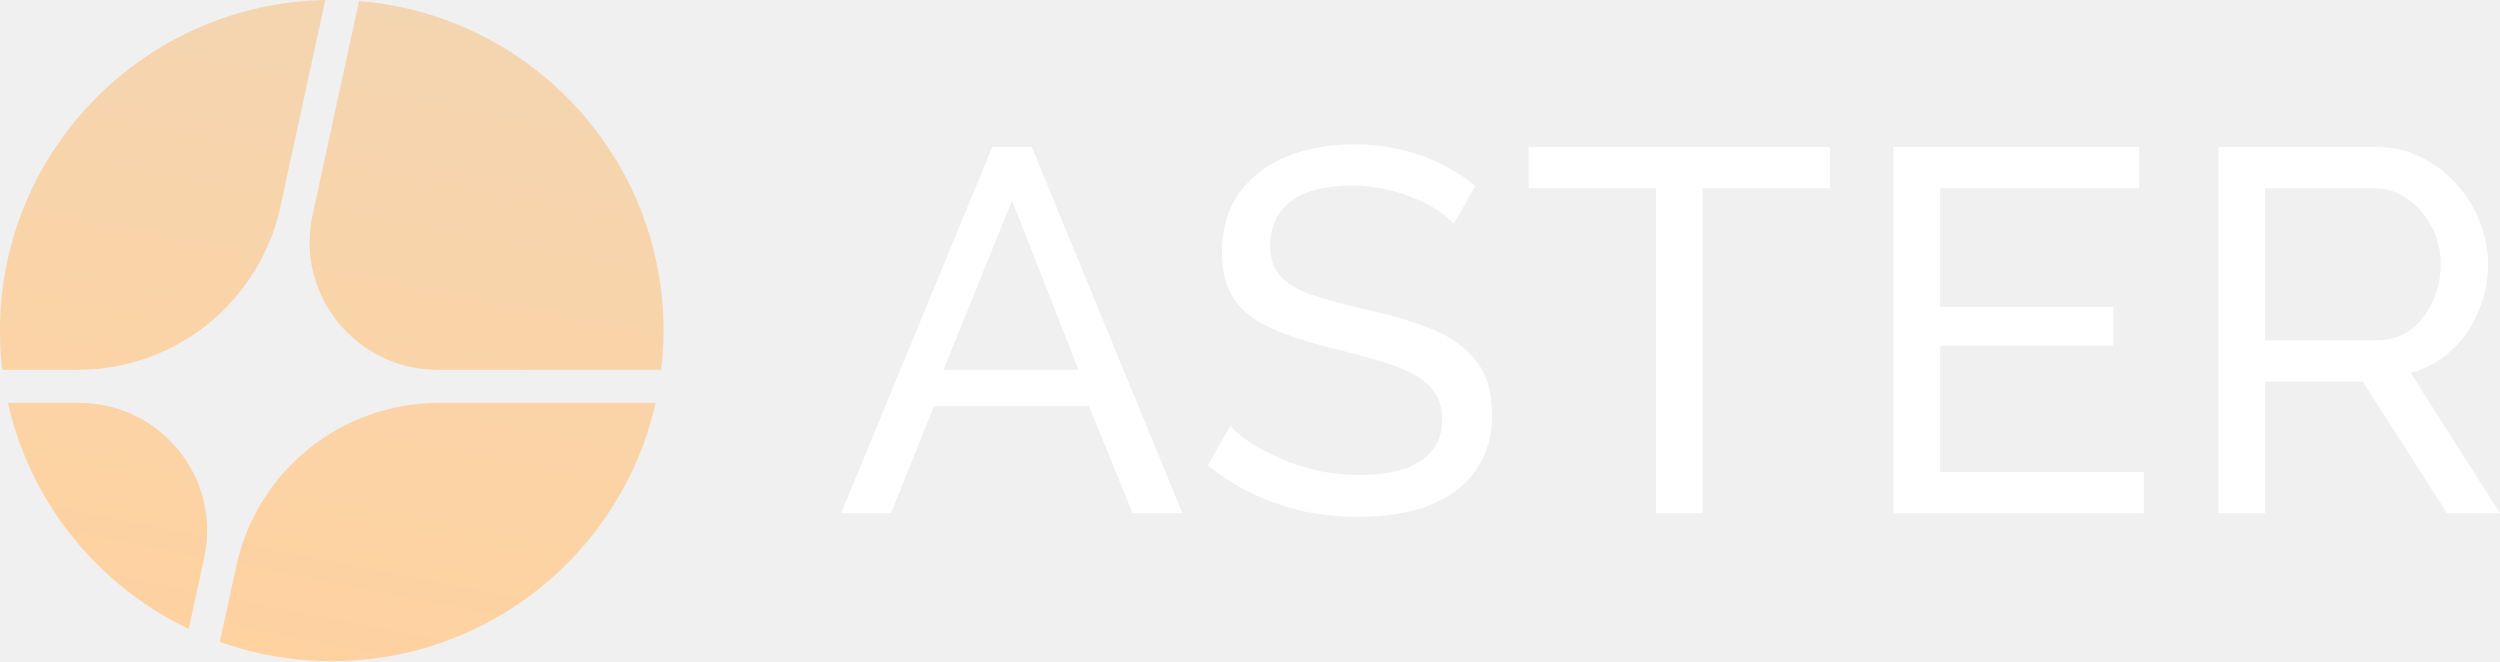
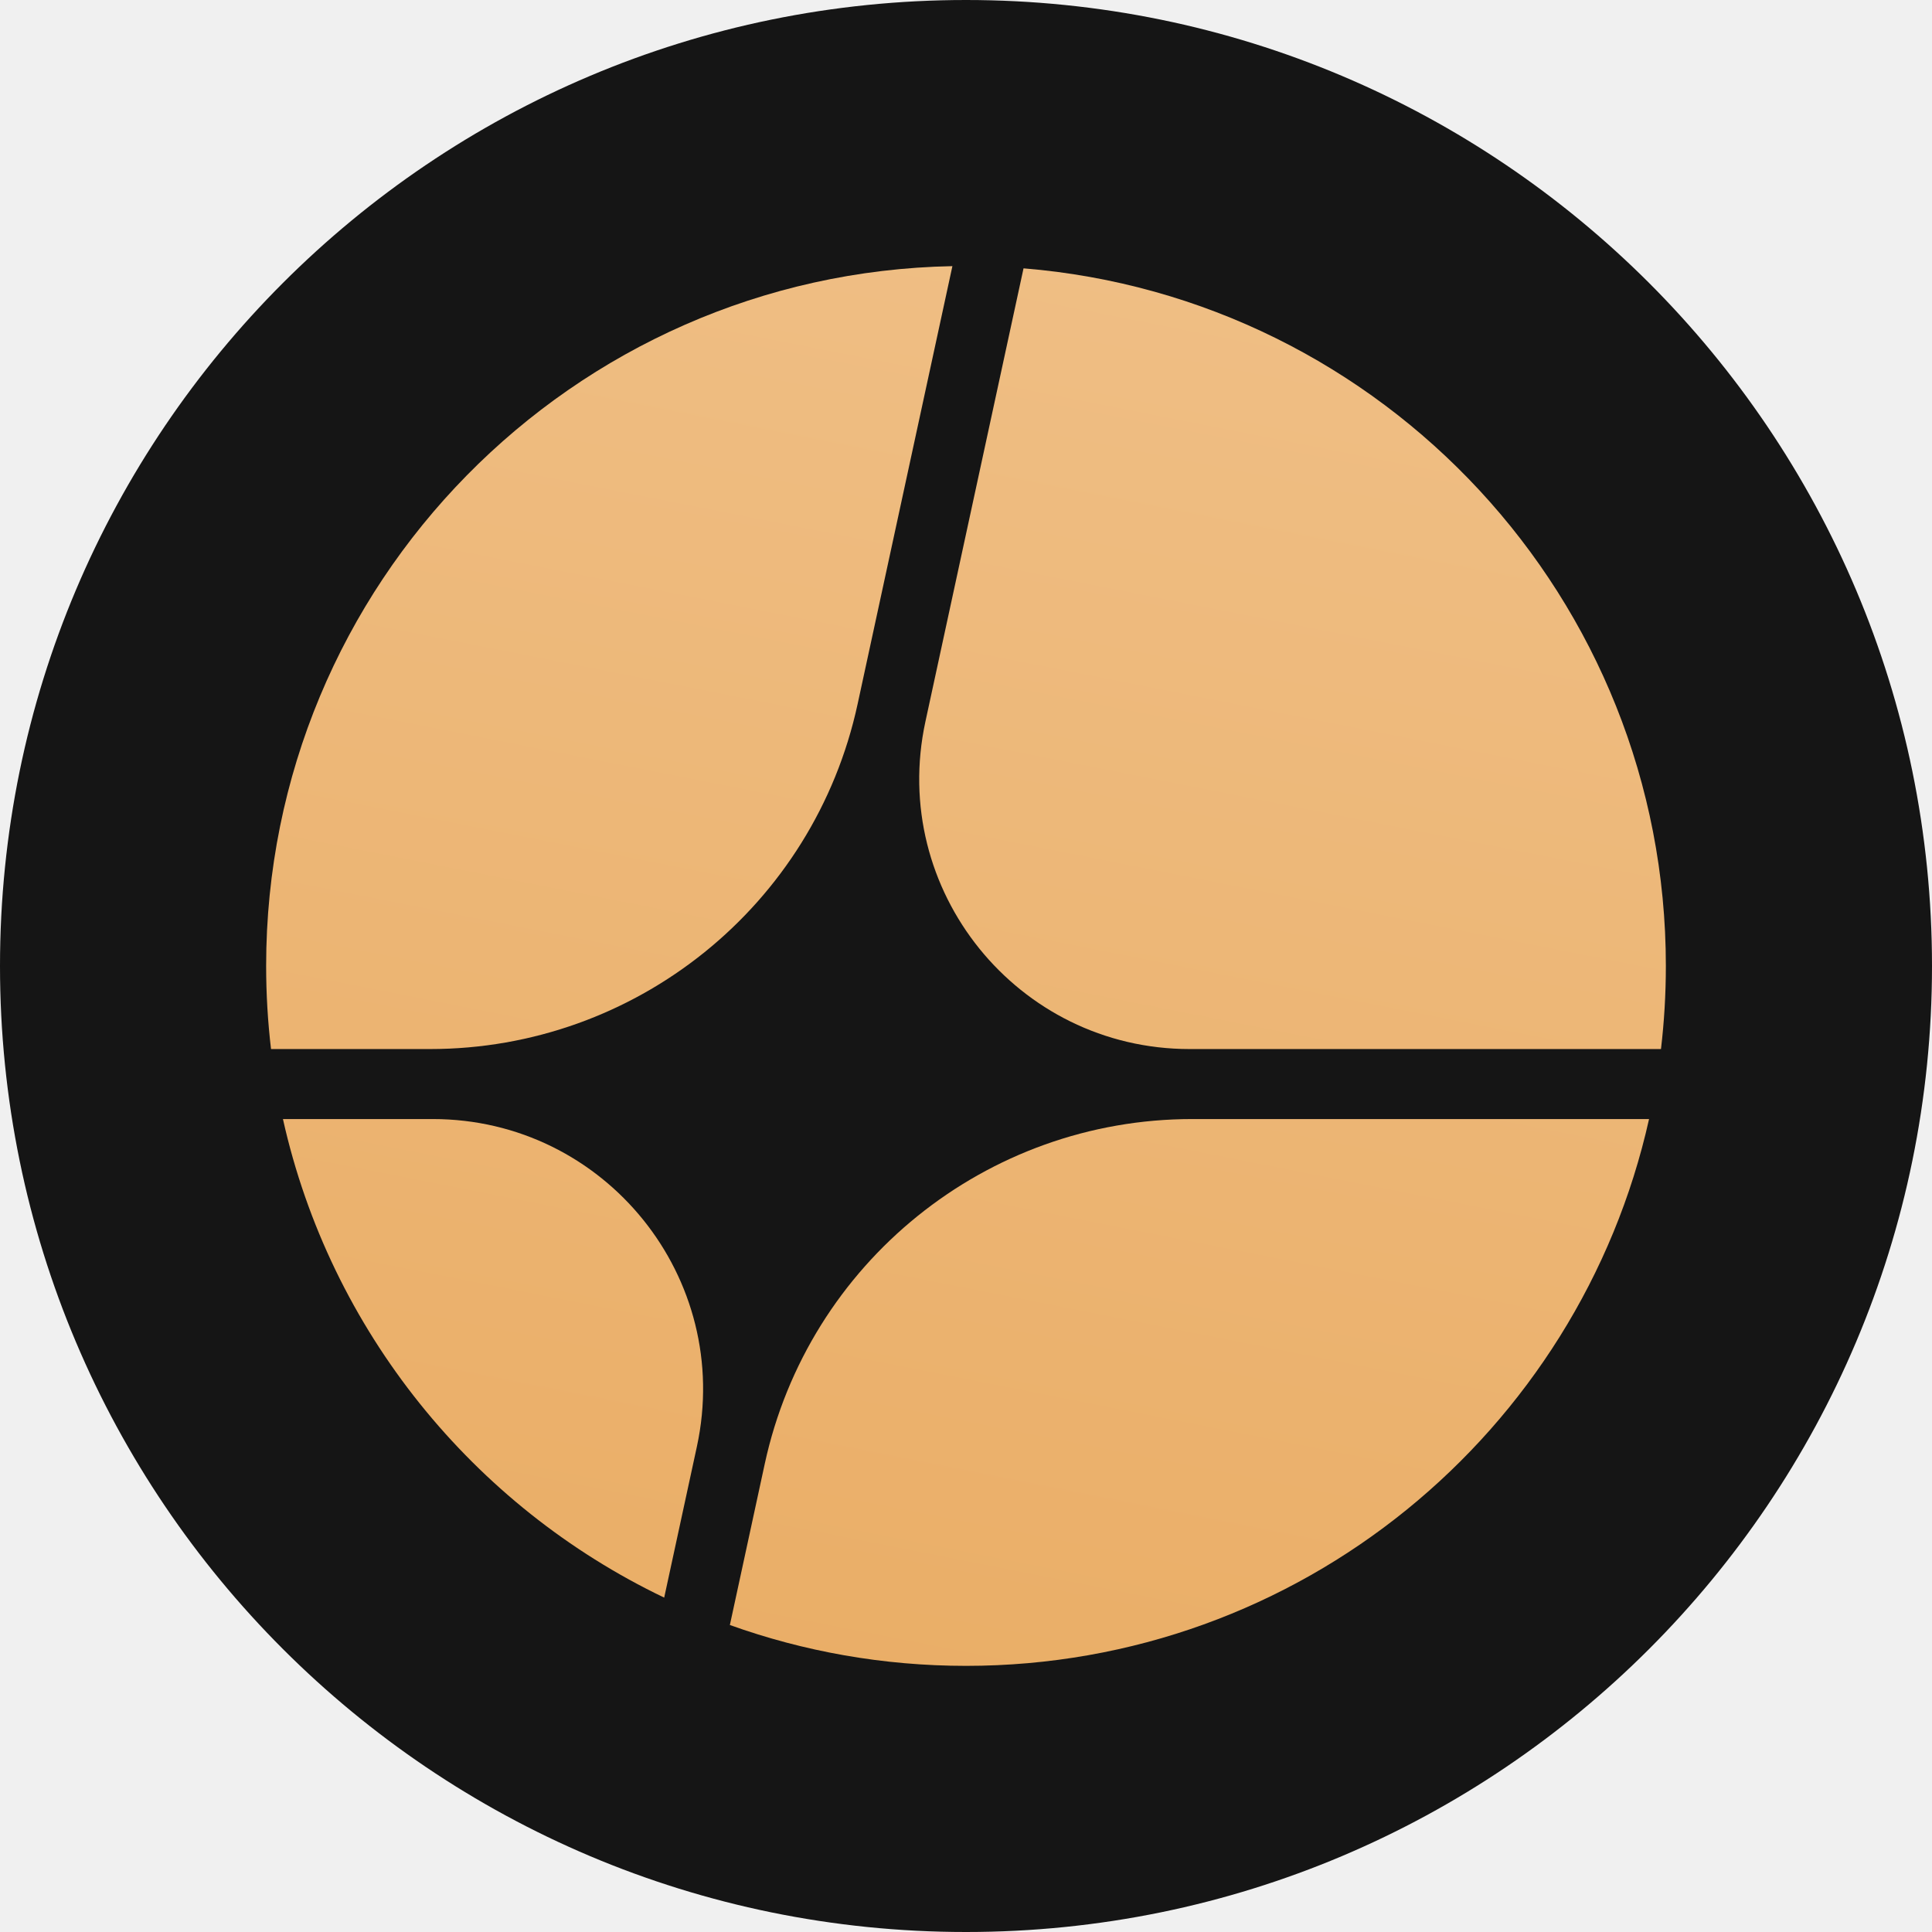
- <svg xmlns="http://www.w3.org/2000/svg" width="121" height="32" viewBox="0 0 121 32" fill="none">
-   <path d="M9.133 30.44L9.883 26.987C10.72 23.136 7.775 19.499 3.821 19.499H0.385C1.469 24.337 4.751 28.35 9.133 30.44Z" fill="url(#paint0_linear_428_3535)" />
-   <path d="M10.64 31.066C12.333 31.671 14.157 32 16.058 32C23.72 32 30.128 26.653 31.73 19.499H21.249C16.524 19.499 12.44 22.782 11.44 27.384L10.64 31.066Z" fill="url(#paint1_linear_428_3535)" />
-   <path d="M32.004 17.899C32.078 17.276 32.116 16.642 32.116 15.998C32.116 7.604 25.629 0.719 17.378 0.05L15.127 10.411C14.291 14.261 17.235 17.899 21.189 17.899H32.004Z" fill="url(#paint2_linear_428_3535)" />
-   <path d="M15.746 0C7.021 0.166 0 7.265 0 15.998C0 16.642 0.038 17.276 0.112 17.899H3.761C8.486 17.899 12.571 14.615 13.57 10.014L15.746 0Z" fill="url(#paint3_linear_428_3535)" />
-   <path fill-rule="evenodd" clip-rule="evenodd" d="M70.355 10.831C70.154 10.598 69.886 10.373 69.551 10.157C69.216 9.941 68.838 9.749 68.419 9.583C68 9.4 67.539 9.258 67.036 9.158C66.55 9.042 66.039 8.983 65.502 8.983C64.128 8.983 63.114 9.241 62.46 9.757C61.806 10.274 61.479 10.981 61.479 11.88C61.479 12.512 61.647 13.012 61.982 13.378C62.318 13.744 62.829 14.044 63.516 14.277C64.22 14.51 65.109 14.751 66.181 15.001C67.422 15.268 68.495 15.592 69.4 15.975C70.305 16.358 71.001 16.874 71.487 17.523C71.973 18.156 72.216 19.005 72.216 20.07C72.216 20.919 72.049 21.66 71.713 22.292C71.395 22.908 70.942 23.424 70.355 23.84C69.769 24.24 69.081 24.54 68.294 24.739C67.506 24.922 66.651 25.014 65.729 25.014C64.824 25.014 63.935 24.922 63.063 24.739C62.209 24.54 61.395 24.257 60.624 23.89C59.853 23.524 59.133 23.066 58.462 22.517L59.543 20.619C59.811 20.902 60.155 21.185 60.574 21.468C61.01 21.735 61.496 21.984 62.032 22.217C62.586 22.45 63.181 22.642 63.818 22.792C64.455 22.925 65.109 22.991 65.779 22.991C67.053 22.991 68.042 22.767 68.746 22.317C69.45 21.851 69.802 21.177 69.802 20.295C69.802 19.629 69.601 19.096 69.199 18.697C68.813 18.297 68.235 17.964 67.464 17.698C66.693 17.431 65.754 17.165 64.648 16.899C63.441 16.599 62.426 16.275 61.605 15.925C60.784 15.559 60.163 15.084 59.744 14.502C59.342 13.919 59.141 13.162 59.141 12.229C59.141 11.098 59.417 10.14 59.971 9.358C60.524 8.576 61.287 7.985 62.259 7.585C63.231 7.186 64.329 6.986 65.553 6.986C66.357 6.986 67.103 7.069 67.791 7.236C68.495 7.402 69.148 7.635 69.752 7.935C70.356 8.234 70.909 8.592 71.412 9.008L70.355 10.831ZM82.409 9.108H88.57V7.111H73.986V9.108H80.146V24.839H82.409V9.108ZM103.764 22.842V24.839H91.644V7.111H103.537V9.108H93.907V14.851H102.28V16.724H93.907V22.842H103.764ZM107.371 24.839V7.111H115.015C115.803 7.111 116.524 7.277 117.178 7.61C117.831 7.926 118.401 8.359 118.888 8.909C119.374 9.441 119.751 10.049 120.019 10.731C120.287 11.397 120.421 12.08 120.421 12.779C120.421 13.595 120.262 14.369 119.944 15.101C119.642 15.834 119.206 16.458 118.636 16.974C118.083 17.49 117.429 17.848 116.675 18.047L121 24.839H118.435L114.361 18.472H109.634V24.839H107.371ZM109.634 16.474H115.04C115.661 16.474 116.197 16.308 116.65 15.975C117.119 15.625 117.479 15.168 117.731 14.602C117.999 14.036 118.133 13.428 118.133 12.779C118.133 12.113 117.982 11.505 117.681 10.956C117.379 10.39 116.985 9.941 116.499 9.608C116.013 9.275 115.476 9.108 114.89 9.108H109.634V16.474ZM49.938 7.111H48.027L40.71 24.839H43.124L45.211 19.645H52.704L54.816 24.839H57.23L49.938 7.111ZM48.983 9.708L52.201 17.898H45.663L48.983 9.708Z" fill="white" />
+ <svg xmlns="http://www.w3.org/2000/svg" width="256" height="256" viewBox="0 0 256 256" fill="none">
+   <rect width="256" height="256" rx="128" fill="#151515" />
+   <path d="M88.009 211.692L92.341 191.68C97.172 169.36 80.167 148.279 57.333 148.279H37.491C43.748 176.323 62.704 199.577 88.009 211.692Z" fill="url(#paint0_linear_424_906)" />
+   <path d="M96.711 215.323C106.486 218.826 117.02 220.735 128 220.735C172.248 220.735 209.258 189.742 218.509 148.279H157.978C130.694 148.279 107.104 167.31 101.331 193.979L96.711 215.323Z" fill="url(#paint1_linear_424_906)" />
+   <path d="M220.088 139.005C220.515 135.393 220.735 131.718 220.735 127.992C220.735 79.338 183.273 39.434 135.623 35.557L122.625 95.604C117.794 117.923 134.798 139.005 157.633 139.005H220.088Z" fill="url(#paint2_linear_424_906)" />
+   <path d="M126.198 35.265C75.814 36.226 35.265 77.373 35.265 127.991C35.265 131.718 35.485 135.393 35.912 139.005H56.988C84.272 139.005 107.862 119.973 113.635 93.304L126.198 35.265Z" fill="url(#paint3_linear_424_906)" />
  <defs>
-     <linearGradient id="paint0_linear_428_3535" x1="18.942" y1="4.14314e-07" x2="12.641" y2="32.051" gradientUnits="userSpaceOnUse">
-       <stop stop-color="#F4D5B1" />
-       <stop offset="1" stop-color="#FFD29F" />
+     <linearGradient id="paint0_linear_424_906" x1="144.653" y1="35.265" x2="108.012" y2="220.978" gradientUnits="userSpaceOnUse">
+       <stop stop-color="#EFBE84" />
+       <stop offset="1" stop-color="#EAAE67" />
    </linearGradient>
-     <linearGradient id="paint1_linear_428_3535" x1="18.942" y1="4.14314e-07" x2="12.641" y2="32.051" gradientUnits="userSpaceOnUse">
-       <stop stop-color="#F4D5B1" />
-       <stop offset="1" stop-color="#FFD29F" />
+     <linearGradient id="paint1_linear_424_906" x1="144.653" y1="35.265" x2="108.012" y2="220.978" gradientUnits="userSpaceOnUse">
+       <stop stop-color="#EFBE84" />
+       <stop offset="1" stop-color="#EAAE67" />
    </linearGradient>
-     <linearGradient id="paint2_linear_428_3535" x1="18.942" y1="4.14314e-07" x2="12.641" y2="32.051" gradientUnits="userSpaceOnUse">
-       <stop stop-color="#F4D5B1" />
-       <stop offset="1" stop-color="#FFD29F" />
+     <linearGradient id="paint2_linear_424_906" x1="144.653" y1="35.266" x2="108.012" y2="220.978" gradientUnits="userSpaceOnUse">
+       <stop stop-color="#EFBE84" />
+       <stop offset="1" stop-color="#EAAE67" />
    </linearGradient>
-     <linearGradient id="paint3_linear_428_3535" x1="18.942" y1="4.14314e-07" x2="12.641" y2="32.051" gradientUnits="userSpaceOnUse">
-       <stop stop-color="#F4D5B1" />
-       <stop offset="1" stop-color="#FFD29F" />
+     <linearGradient id="paint3_linear_424_906" x1="144.653" y1="35.265" x2="108.012" y2="220.978" gradientUnits="userSpaceOnUse">
+       <stop stop-color="#EFBE84" />
+       <stop offset="1" stop-color="#EAAE67" />
    </linearGradient>
  </defs>
</svg>
